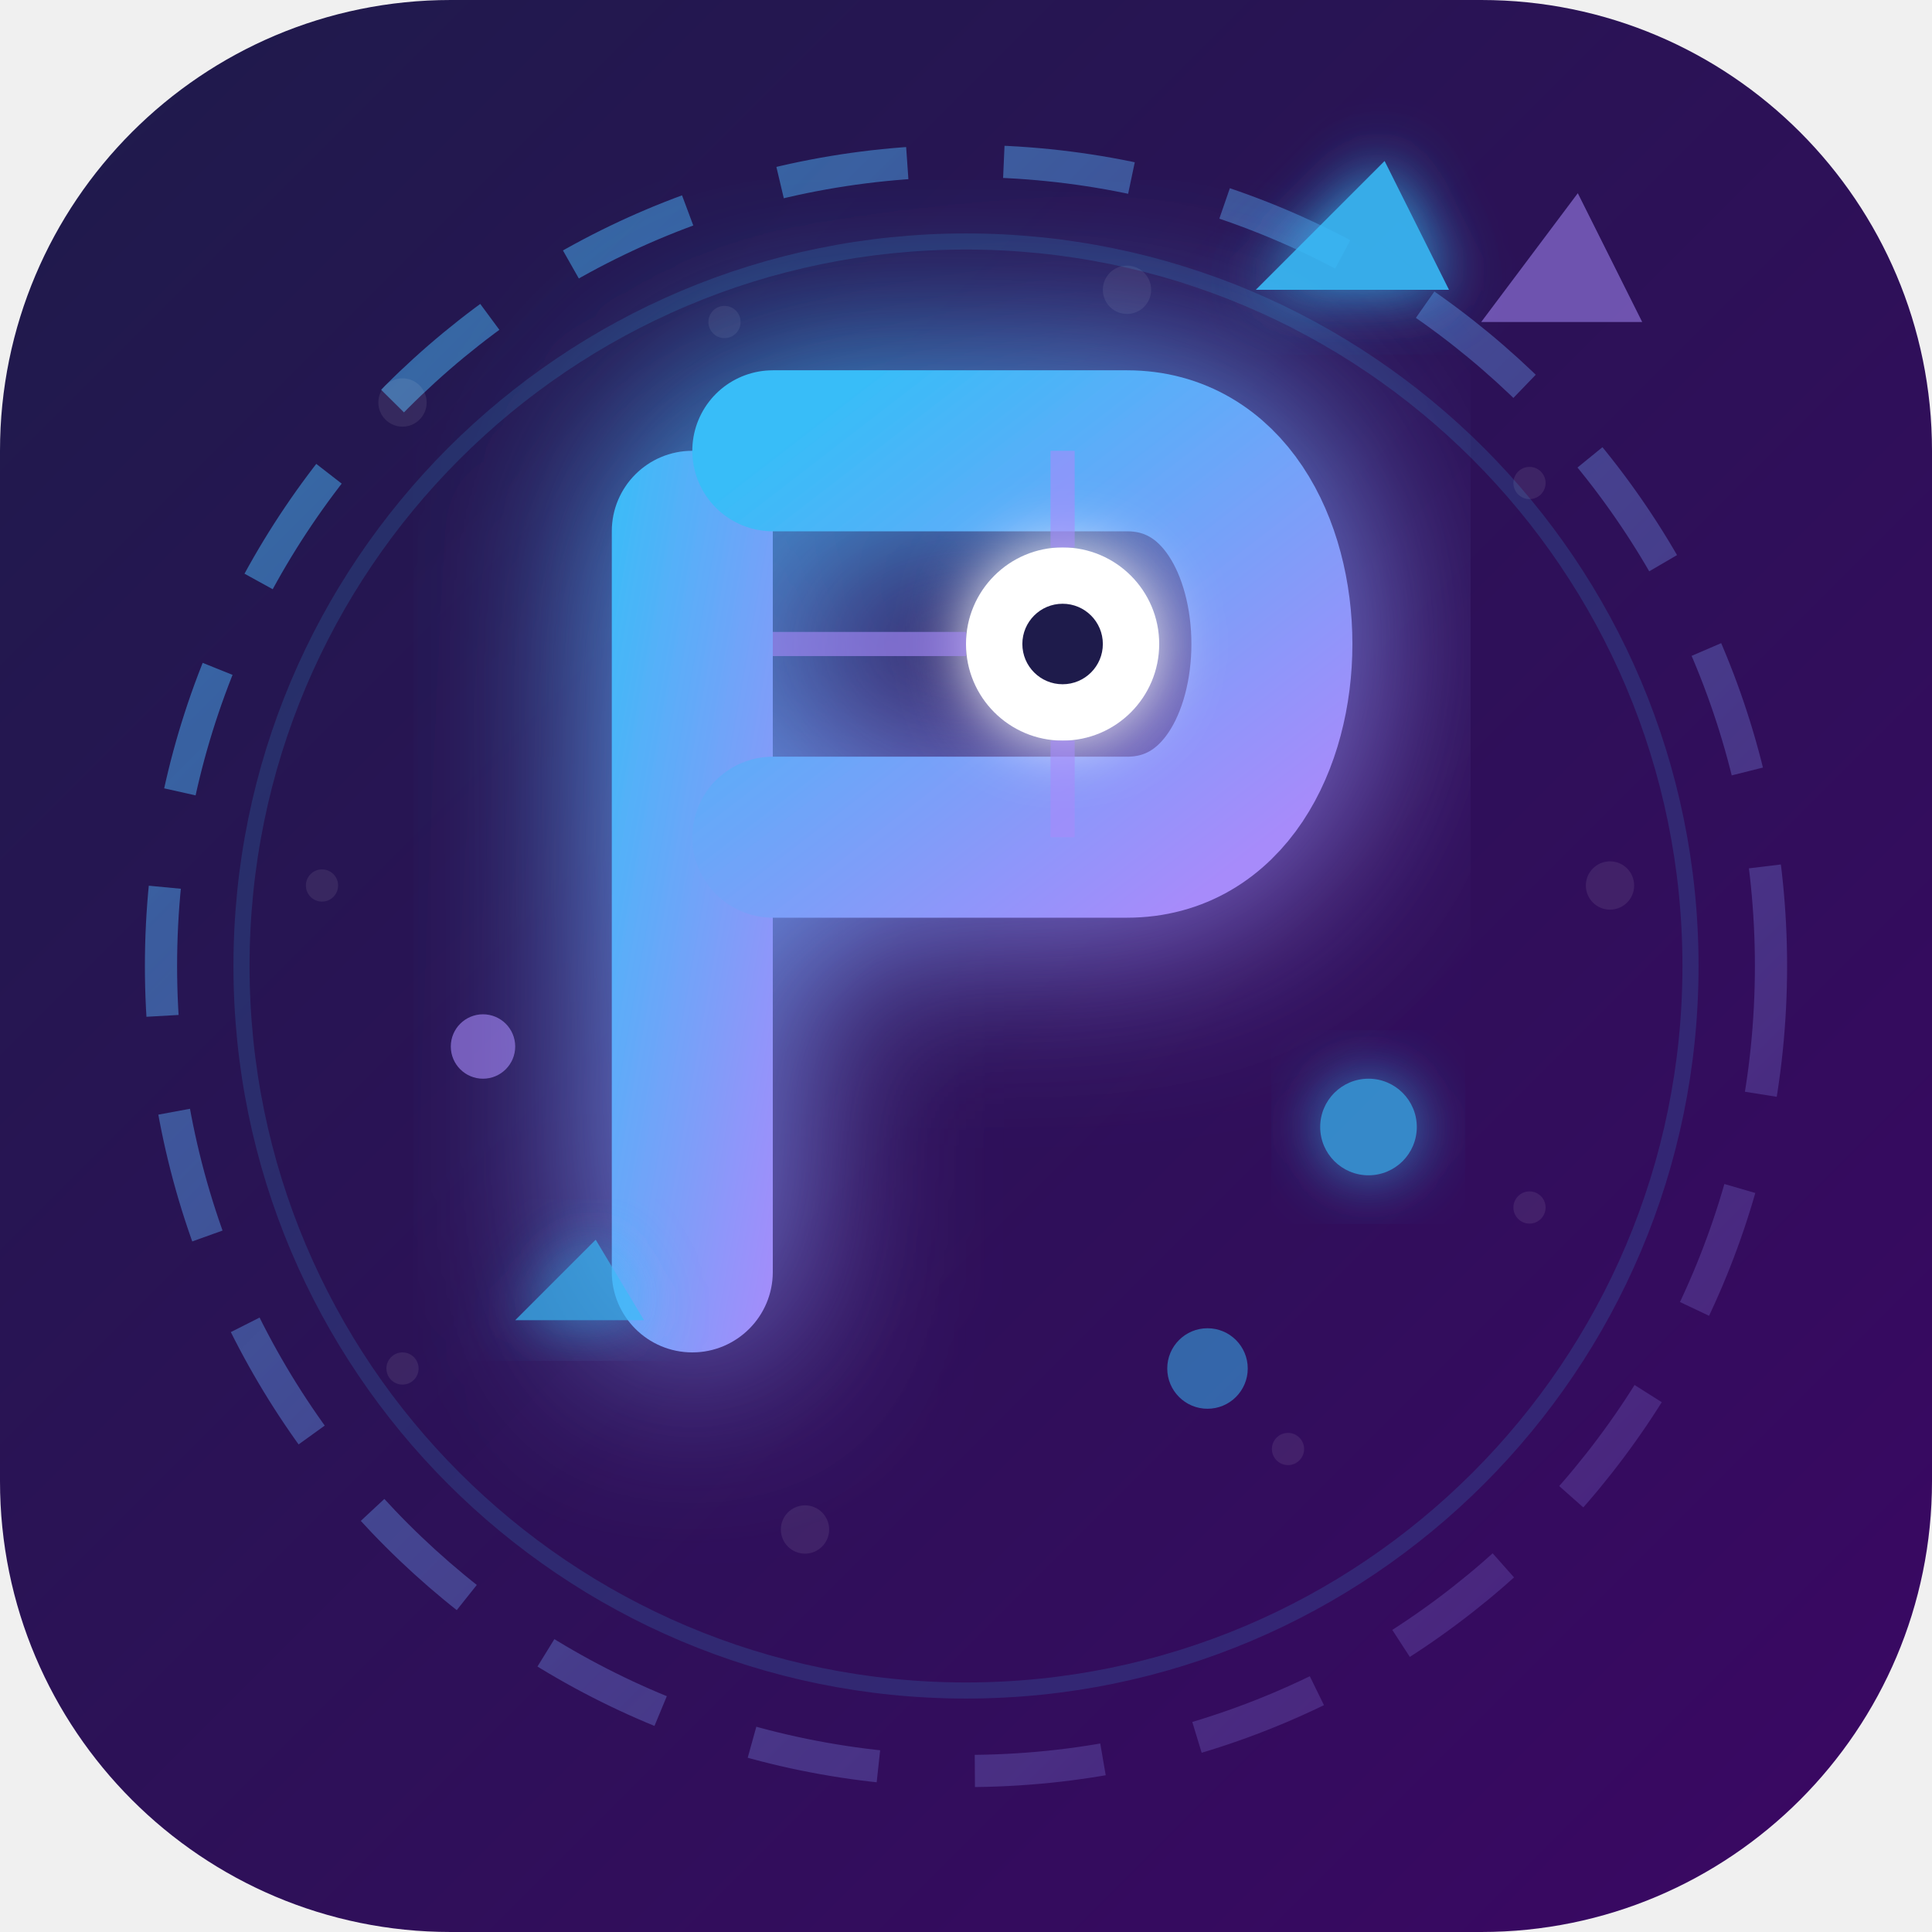
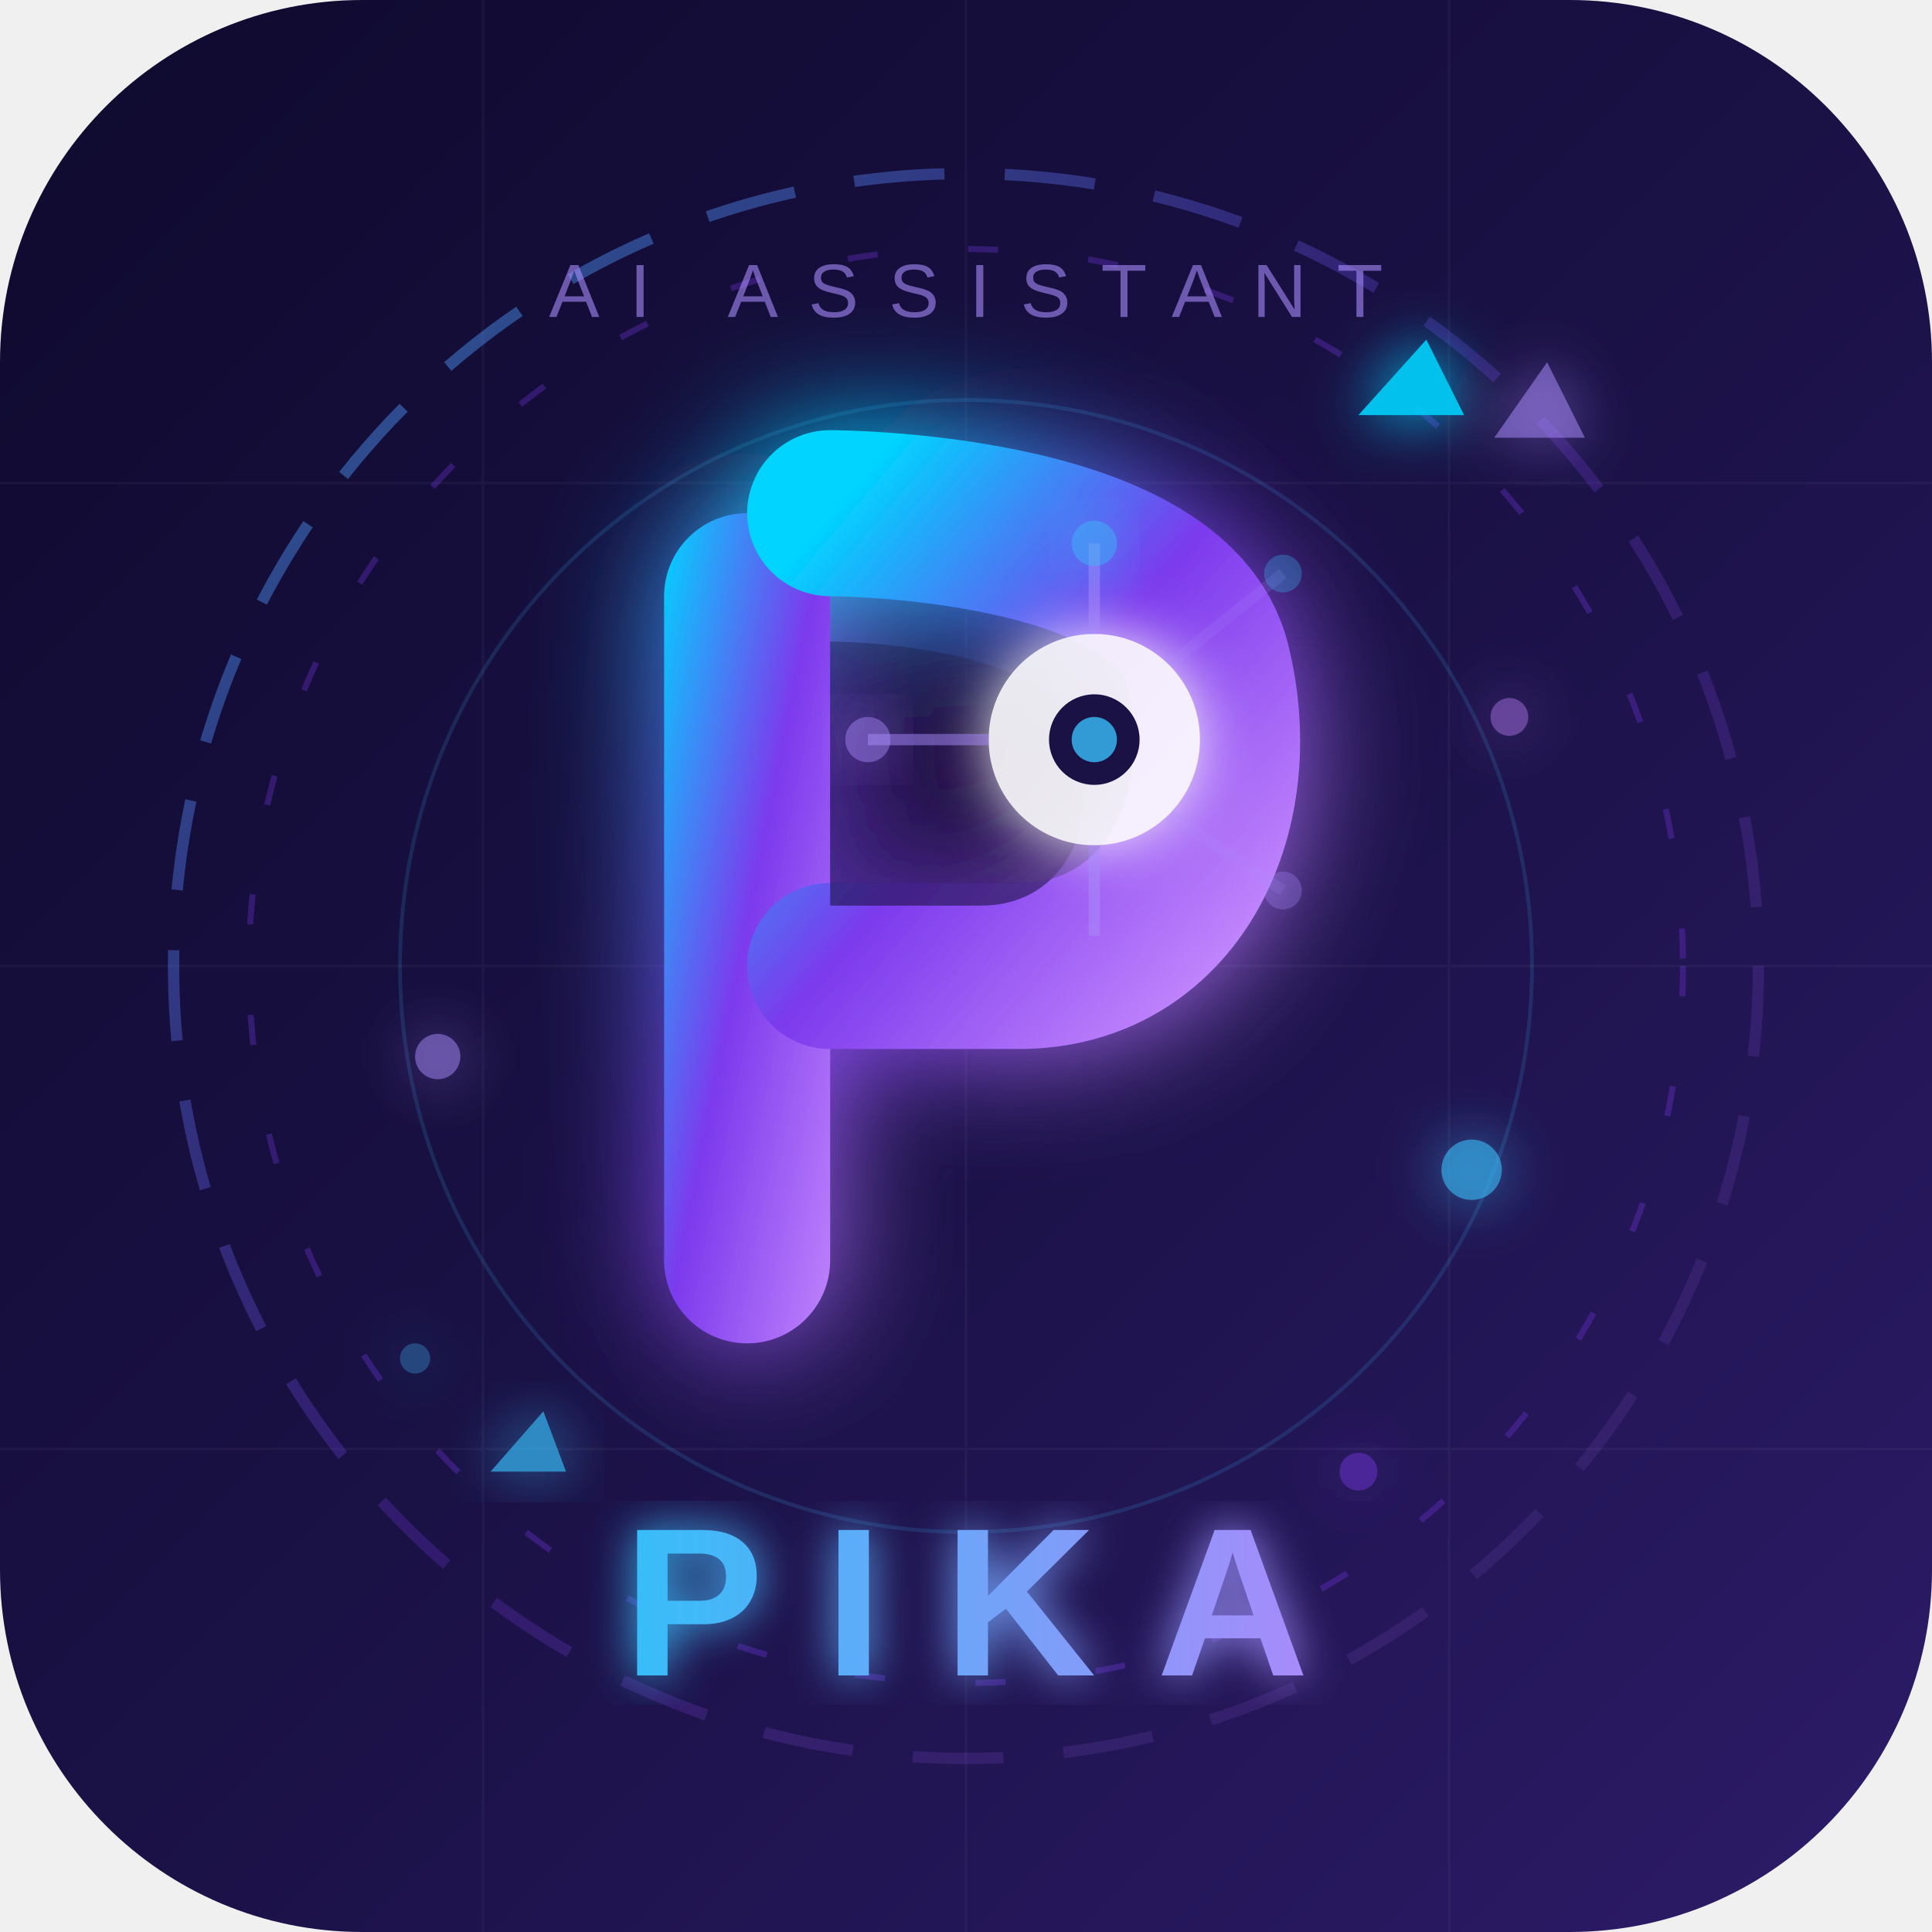
- <svg xmlns="http://www.w3.org/2000/svg" viewBox="0 0 120 120" width="100%" height="100%">
+ <svg xmlns="http://www.w3.org/2000/svg" viewBox="0 0 256 256" width="256" height="256">
  <defs>
    <linearGradient id="bgGrad" x1="0%" y1="0%" x2="100%" y2="100%">
-       <stop offset="0%" stop-color="#1e1b4b" />
-       <stop offset="100%" stop-color="#3b0764" />
+       <stop offset="0%" stop-color="#0f0a2e" />
+       <stop offset="50%" stop-color="#1a1145" />
+       <stop offset="100%" stop-color="#2d1b69" />
    </linearGradient>
-     <filter id="glow" x="-30%" y="-30%" width="160%" height="160%">
-       <feGaussianBlur stdDeviation="6" result="blur" />
-       <feComposite in="SourceGraphic" in2="blur" operator="over" />
-     </filter>
-     <linearGradient id="pGrad" x1="0%" y1="0%" x2="100%" y2="100%">
+     <linearGradient id="neonGrad" x1="0%" y1="0%" x2="100%" y2="100%">
+       <stop offset="0%" stop-color="#00d4ff" />
+       <stop offset="50%" stop-color="#7c3aed" />
+       <stop offset="100%" stop-color="#c084fc" />
+     </linearGradient>
+     <linearGradient id="accentGrad" x1="0%" y1="0%" x2="100%" y2="0%">
      <stop offset="0%" stop-color="#38bdf8" />
      <stop offset="100%" stop-color="#a78bfa" />
    </linearGradient>
-     <linearGradient id="ringGrad" x1="0%" y1="0%" x2="100%" y2="100%">
-       <stop offset="0%" stop-color="#38bdf8" stop-opacity="0.8" />
-       <stop offset="100%" stop-color="#a78bfa" stop-opacity="0.2" />
-     </linearGradient>
-     <filter id="particleGlow" x="-50%" y="-50%" width="200%" height="200%">
-       <feGaussianBlur stdDeviation="2" result="blur" />
+     <filter id="glow" x="-40%" y="-40%" width="180%" height="180%">
+       <feGaussianBlur stdDeviation="8" result="blur" />
      <feComposite in="SourceGraphic" in2="blur" operator="over" />
    </filter>
+     <filter id="softGlow" x="-50%" y="-50%" width="200%" height="200%">
+       <feGaussianBlur stdDeviation="4" result="blur" />
+       <feComposite in="SourceGraphic" in2="blur" operator="over" />
+     </filter>
+     <filter id="textGlow" x="-20%" y="-20%" width="140%" height="140%">
+       <feGaussianBlur stdDeviation="3" result="blur" />
+       <feComposite in="SourceGraphic" in2="blur" operator="over" />
+     </filter>
+     <linearGradient id="ringGrad" x1="0%" y1="0%" x2="100%" y2="100%">
+       <stop offset="0%" stop-color="#38bdf8" stop-opacity="0.9" />
+       <stop offset="50%" stop-color="#7c3aed" stop-opacity="0.4" />
+       <stop offset="100%" stop-color="#c084fc" stop-opacity="0.1" />
+     </linearGradient>
+     <path id="textCircle" d="M 128 128 m -95 0 a 95 95 0 1 1 190 0 a 95 95 0 1 1 -190 0" fill="none" />
  </defs>
-   <rect width="120" height="120" rx="28" fill="url(#bgGrad)" />
-   <circle cx="60" cy="60" r="50" fill="none" stroke="url(#ringGrad)" stroke-width="2" stroke-dasharray="8 6" opacity="0.7" />
-   <g fill="#ffffff" opacity="0.08">
-     <circle cx="25" cy="25" r="1.5" />
-     <circle cx="45" cy="20" r="1" />
-     <circle cx="70" cy="18" r="1.5" />
-     <circle cx="95" cy="30" r="1" />
-     <circle cx="20" cy="55" r="1" />
-     <circle cx="100" cy="55" r="1.5" />
-     <circle cx="25" cy="85" r="1" />
-     <circle cx="50" cy="95" r="1.5" />
-     <circle cx="80" cy="90" r="1" />
-     <circle cx="95" cy="75" r="1" />
+   <rect width="256" height="256" rx="48" fill="url(#bgGrad)" />
+   <g stroke="#ffffff" stroke-width="0.3" opacity="0.04">
+     <line x1="0" y1="64" x2="256" y2="64" />
+     <line x1="0" y1="128" x2="256" y2="128" />
+     <line x1="0" y1="192" x2="256" y2="192" />
+     <line x1="64" y1="0" x2="64" y2="256" />
+     <line x1="128" y1="0" x2="128" y2="256" />
+     <line x1="192" y1="0" x2="192" y2="256" />
  </g>
+   <circle cx="128" cy="128" r="105" fill="none" stroke="url(#ringGrad)" stroke-width="1.5" stroke-dasharray="12 8" opacity="0.6">
+     <animateTransform attributeName="transform" type="rotate" from="0 128 128" to="360 128 128" dur="30s" repeatCount="indefinite" />
+   </circle>
+   <circle cx="128" cy="128" r="95" fill="none" stroke="#7c3aed" stroke-width="0.8" stroke-dasharray="4 12" opacity="0.3">
+     <animateTransform attributeName="transform" type="rotate" from="360 128 128" to="0 128 128" dur="20s" repeatCount="indefinite" />
+   </circle>
+   <circle cx="128" cy="128" r="75" fill="none" stroke="#38bdf8" stroke-width="0.5" opacity="0.15" />
  <g filter="url(#glow)">
-     <rect x="38" y="28" width="10" height="56" rx="5" fill="url(#pGrad)" />
-     <path d="M 48 28 L 70 28 C 82 28 82 52 70 52 L 48 52" fill="none" stroke="url(#pGrad)" stroke-width="10" stroke-linecap="round" />
+     <rect x="88" y="68" width="22" height="110" rx="11" fill="url(#neonGrad)" />
+     <path d="M 110 68              C 110 68, 155 68, 160 88              C 165 108, 155 128, 135 128              L 110 128" fill="none" stroke="url(#neonGrad)" stroke-width="22" stroke-linecap="round" stroke-linejoin="round" />
+     <path d="M 110 85              C 110 85, 140 85, 143 98              C 146 111, 140 120, 130 120              L 110 120" fill="#1a1145" opacity="0.6" />
  </g>
-   <circle cx="66" cy="40" r="6" fill="#ffffff" filter="url(#particleGlow)" />
-   <circle cx="66" cy="40" r="2.5" fill="#1e1b4b" />
-   <line x1="66" y1="34" x2="66" y2="28" stroke="#a78bfa" stroke-width="1.5" opacity="0.6" />
-   <line x1="66" y1="46" x2="66" y2="52" stroke="#a78bfa" stroke-width="1.5" opacity="0.6" />
-   <line x1="60" y1="40" x2="48" y2="40" stroke="#a78bfa" stroke-width="1.5" opacity="0.6" />
-   <g transform="translate(78, 18)" opacity="0.9">
-     <path d="M 0 0 L 12 0 L 8 -8 Z" fill="#38bdf8" filter="url(#particleGlow)" />
-     <path d="M 14 2 L 24 2 L 20 -6 Z" fill="#a78bfa" opacity="0.6" />
+   <circle cx="145" cy="98" r="14" fill="#ffffff" filter="url(#softGlow)" opacity="0.9" />
+   <circle cx="145" cy="98" r="6" fill="#1a1145" />
+   <circle cx="145" cy="98" r="3" fill="#38bdf8" opacity="0.8">
+     <animate attributeName="opacity" values="0.8;1;0.8" dur="2s" repeatCount="indefinite" />
+   </circle>
+   <g stroke="#a78bfa" stroke-width="1.5" opacity="0.5">
+     <line x1="145" y1="84" x2="145" y2="72">
+       <animate attributeName="opacity" values="0.5;0.8;0.5" dur="3s" repeatCount="indefinite" />
+     </line>
+     <line x1="145" y1="112" x2="145" y2="124">
+       <animate attributeName="opacity" values="0.5;0.8;0.5" dur="3s" begin="0.5s" repeatCount="indefinite" />
+     </line>
+     <line x1="131" y1="98" x2="115" y2="98">
+       <animate attributeName="opacity" values="0.5;0.8;0.5" dur="3s" begin="1s" repeatCount="indefinite" />
+     </line>
+     <line x1="155" y1="88" x2="170" y2="76" opacity="0.3" />
+     <line x1="155" y1="108" x2="170" y2="118" opacity="0.3" />
  </g>
-   <g transform="translate(32, 82)" opacity="0.7">
-     <path d="M 0 0 L 8 0 L 5 -5 Z" fill="#38bdf8" filter="url(#particleGlow)" />
+   <circle cx="145" cy="72" r="3" fill="#38bdf8" opacity="0.5" filter="url(#softGlow)" />
+   <circle cx="115" cy="98" r="3" fill="#a78bfa" opacity="0.5" filter="url(#softGlow)" />
+   <circle cx="170" cy="76" r="2.5" fill="#38bdf8" opacity="0.3" />
+   <circle cx="170" cy="118" r="2.5" fill="#a78bfa" opacity="0.3" />
+   <g transform="translate(180, 55)" opacity="0.9" filter="url(#softGlow)">
+     <polygon points="0,0 14,0 9,-10" fill="#00d4ff" />
+     <polygon points="18,3 30,3 25,-7" fill="#a78bfa" opacity="0.6" />
  </g>
-   <circle cx="85" cy="70" r="3" fill="#38bdf8" opacity="0.7" filter="url(#particleGlow)" />
-   <circle cx="30" cy="65" r="2" fill="#a78bfa" opacity="0.6" />
-   <circle cx="75" cy="85" r="2.5" fill="#38bdf8" opacity="0.5" />
-   <circle cx="60" cy="60" r="45" fill="none" stroke="#38bdf8" stroke-width="1" opacity="0.15" />
+   <g transform="translate(65, 195)" opacity="0.7">
+     <polygon points="0,0 10,0 7,-8" fill="#38bdf8" filter="url(#softGlow)" />
+   </g>
+   <g filter="url(#softGlow)">
+     <circle cx="195" cy="155" r="4" fill="#38bdf8" opacity="0.6">
+       <animate attributeName="opacity" values="0.6;1;0.6" dur="4s" repeatCount="indefinite" />
+     </circle>
+     <circle cx="58" cy="140" r="3" fill="#a78bfa" opacity="0.5">
+       <animate attributeName="opacity" values="0.5;0.9;0.5" dur="3.5s" begin="1s" repeatCount="indefinite" />
+     </circle>
+     <circle cx="200" cy="95" r="2.5" fill="#c084fc" opacity="0.4">
+       <animate attributeName="opacity" values="0.4;0.7;0.4" dur="5s" repeatCount="indefinite" />
+     </circle>
+     <circle cx="55" cy="180" r="2" fill="#38bdf8" opacity="0.3" />
+     <circle cx="180" cy="195" r="2.5" fill="#7c3aed" opacity="0.4">
+       <animate attributeName="opacity" values="0.4;0.8;0.4" dur="3s" begin="2s" repeatCount="indefinite" />
+     </circle>
+   </g>
+   <g filter="url(#textGlow)">
+     <text x="128" y="222" text-anchor="middle" font-family="'Orbitron', 'Segoe UI', Arial, sans-serif" font-size="28" font-weight="700" letter-spacing="8" fill="url(#accentGrad)">PIKA</text>
+   </g>
+   <line x1="85" y1="230" x2="171" y2="230" stroke="url(#accentGrad)" stroke-width="1.5" opacity="0.4" stroke-linecap="round" />
+   <text x="128" y="42" text-anchor="middle" font-family="'Segoe UI', Arial, sans-serif" font-size="10" font-weight="400" letter-spacing="4" fill="#a78bfa" opacity="0.6">AI ASSISTANT</text>
</svg>
